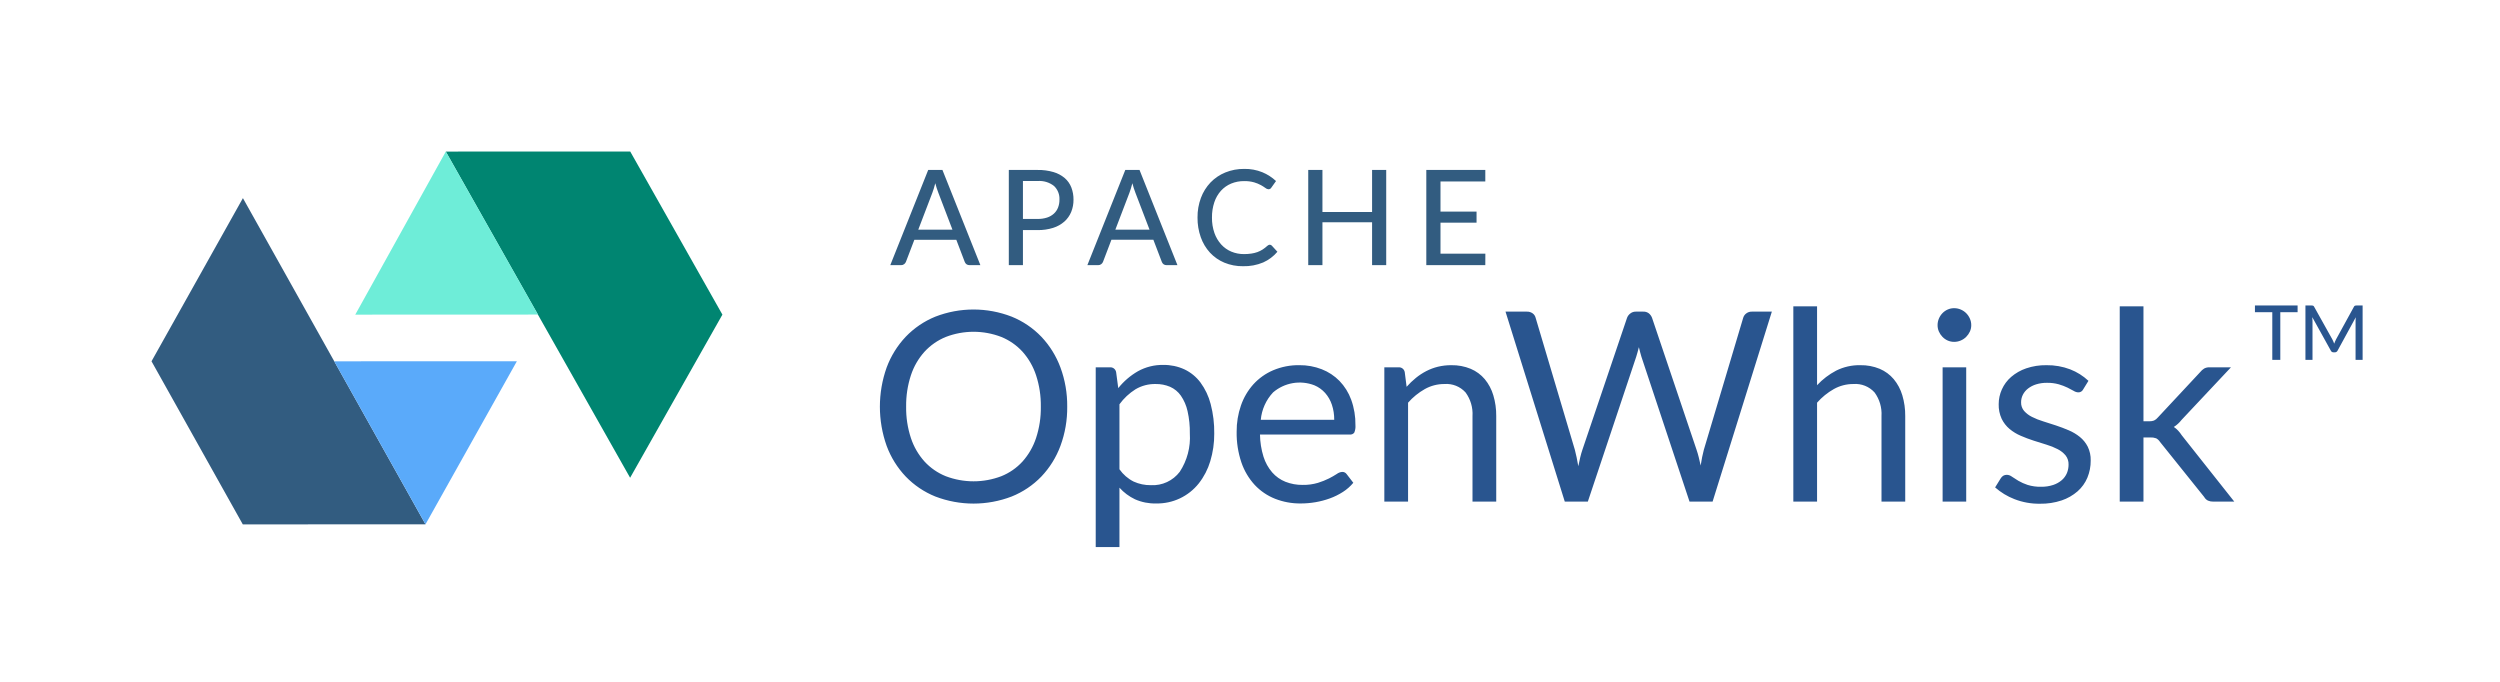
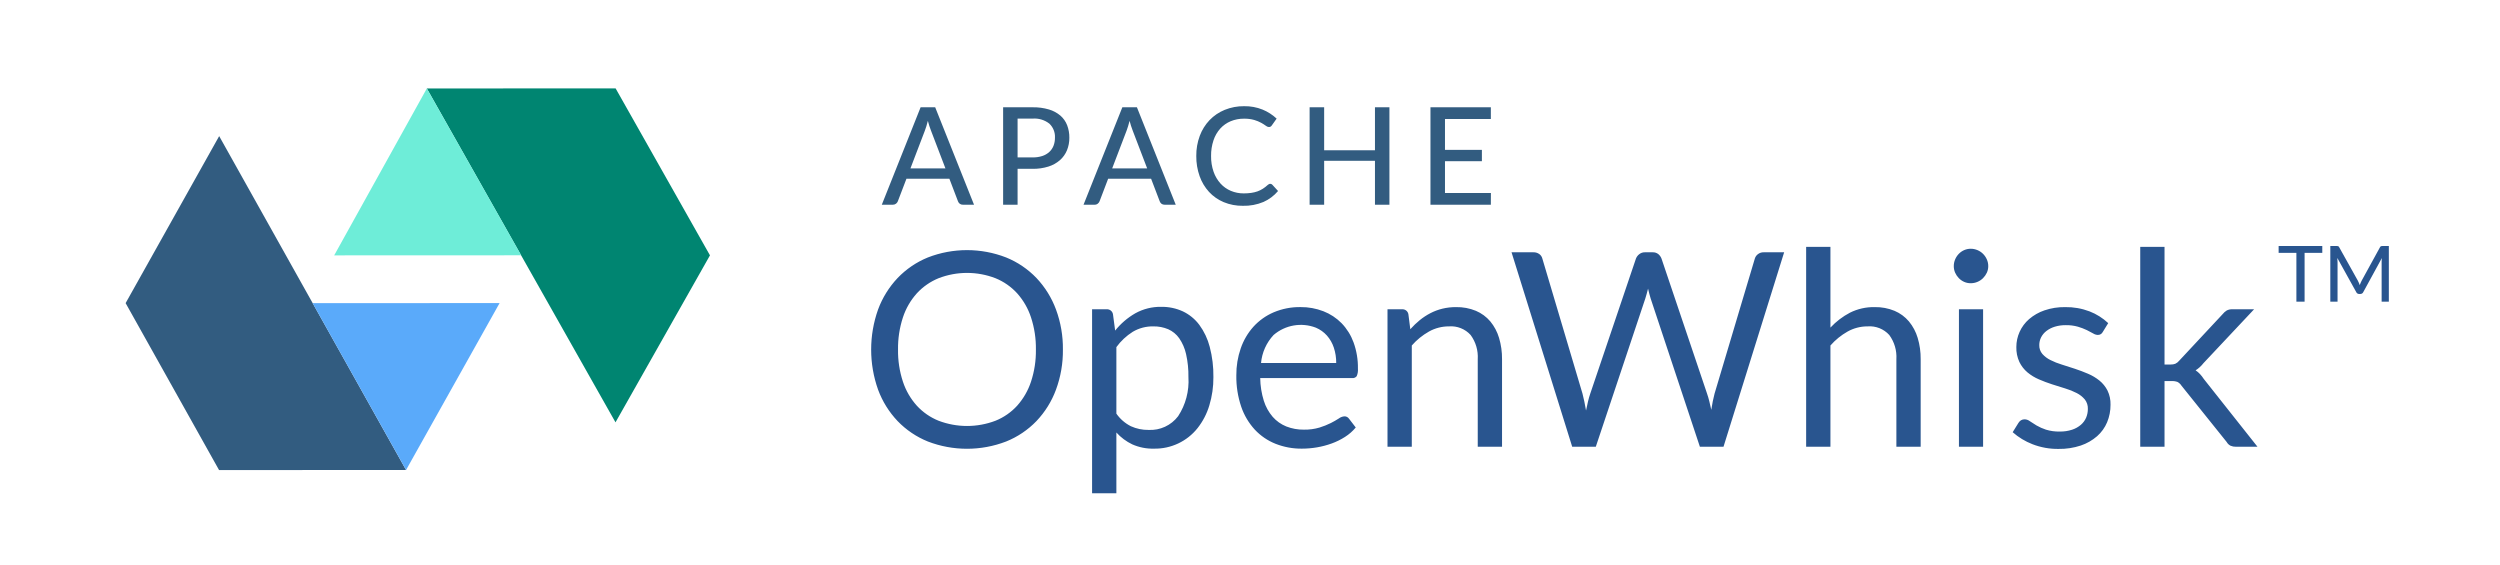
- <svg xmlns="http://www.w3.org/2000/svg" viewBox="-8.00 -8.00 132.00 36.00">
+ <svg xmlns="http://www.w3.org/2000/svg" viewBox="-6.48 -4.56 128.96 29.12">
  <defs>
    <style>.cls-3{fill:#325c80}.cls-5{isolation:isolate}.cls-6{fill:#29558f}</style>
  </defs>
  <g id="Symbols">
    <g id="Menu">
      <g id="apache-openwhisk">
        <g id="Group-23">
          <path id="Fill-1" fill="#008571" d="M25.276 0l-9.739.003 9.733 17.223 4.873-8.614L25.276 0z" />
          <path id="Fill-2" fill="#6eedd8" d="M15.538.003l-4.78 8.61 9.648-.004L15.538.003z" />
          <path id="Fill-3" d="M0 11.076l4.82 8.612 9.646-.004-9.64-17.223L0 11.076z" class="cls-3" />
          <path id="Fill-4" fill="#5aaafa" d="M9.646 11.077l4.82 8.608 4.825-8.611-9.645.003z" />
        </g>
        <g id="TM" class="cls-5">
          <g class="cls-5">
            <path d="M113.313 8.484h-.913V11h-.423V8.484h-.916v-.356h2.252zm3.433-.356V11h-.372V8.956l.003-.098c.002-.035.004-.07.008-.106l-.957 1.754a.162.162 0 0 1-.155.098h-.06a.157.157 0 0 1-.15-.098l-.975-1.76a2.015 2.015 0 0 1 .012.21V11h-.373V8.128h.315a.282.282 0 0 1 .087.01.12.12 0 0 1 .059.062l.96 1.72a1.947 1.947 0 0 1 .098.226 1.827 1.827 0 0 1 .098-.228l.942-1.718a.115.115 0 0 1 .058-.061.275.275 0 0 1 .086-.011z" class="cls-6" />
          </g>
        </g>
        <path id="OpenWhisk" d="M48.349 13.473a5.79 5.79 0 0 1-.357 2.068 4.737 4.737 0 0 1-1.008 1.62 4.505 4.505 0 0 1-1.565 1.054 5.623 5.623 0 0 1-4.035 0 4.513 4.513 0 0 1-1.561-1.053 4.737 4.737 0 0 1-1.008-1.62 6.171 6.171 0 0 1 0-4.138 4.775 4.775 0 0 1 1.008-1.624 4.53 4.53 0 0 1 1.561-1.06 5.574 5.574 0 0 1 4.035 0 4.522 4.522 0 0 1 1.565 1.06 4.775 4.775 0 0 1 1.008 1.624 5.79 5.79 0 0 1 .357 2.069zm-1.393 0a5.098 5.098 0 0 0-.252-1.66 3.509 3.509 0 0 0-.714-1.242 3.098 3.098 0 0 0-1.12-.78 4.075 4.075 0 0 0-2.933 0 3.132 3.132 0 0 0-1.123.78 3.48 3.48 0 0 0-.718 1.243 5.098 5.098 0 0 0-.252 1.659 5.066 5.066 0 0 0 .252 1.655 3.485 3.485 0 0 0 .718 1.24 3.095 3.095 0 0 0 1.123.776 4.125 4.125 0 0 0 2.933 0 3.062 3.062 0 0 0 1.12-.777 3.514 3.514 0 0 0 .714-1.239 5.066 5.066 0 0 0 .252-1.655zm4.151 3.304a2.013 2.013 0 0 0 .749.65 2.13 2.13 0 0 0 .91.19 1.795 1.795 0 0 0 1.526-.707 3.302 3.302 0 0 0 .532-2.016 5.03 5.03 0 0 0-.122-1.19 2.327 2.327 0 0 0-.354-.816 1.375 1.375 0 0 0-.567-.465 1.886 1.886 0 0 0-.763-.147 2.007 2.007 0 0 0-1.067.28 3.077 3.077 0 0 0-.844.79zm-.063-4.284a3.673 3.673 0 0 1 1.036-.89 2.66 2.66 0 0 1 1.344-.335 2.576 2.576 0 0 1 1.113.234 2.28 2.28 0 0 1 .847.693 3.323 3.323 0 0 1 .539 1.138 5.838 5.838 0 0 1 .189 1.56 4.893 4.893 0 0 1-.21 1.46 3.517 3.517 0 0 1-.606 1.17 2.801 2.801 0 0 1-2.25 1.06 2.59 2.59 0 0 1-1.117-.22 2.624 2.624 0 0 1-.822-.613v3.136h-1.253v-9.492h.749a.308.308 0 0 1 .329.259zm11.403 1.673a2.457 2.457 0 0 0-.123-.795 1.784 1.784 0 0 0-.357-.623 1.593 1.593 0 0 0-.57-.406 2.158 2.158 0 0 0-2.18.378 2.443 2.443 0 0 0-.648 1.446zm1.008 3.325a2.367 2.367 0 0 1-.553.486 3.443 3.443 0 0 1-.69.34 4.38 4.38 0 0 1-.759.2 4.639 4.639 0 0 1-.777.066 3.606 3.606 0 0 1-1.355-.249 2.973 2.973 0 0 1-1.07-.728 3.34 3.34 0 0 1-.704-1.186 4.825 4.825 0 0 1-.252-1.624 4.132 4.132 0 0 1 .227-1.386 3.267 3.267 0 0 1 .655-1.117 3.013 3.013 0 0 1 1.043-.742 3.424 3.424 0 0 1 1.386-.27 3.193 3.193 0 0 1 1.18.214 2.668 2.668 0 0 1 .937.616 2.822 2.822 0 0 1 .62.994 3.786 3.786 0 0 1 .224 1.348.813.813 0 0 1-.063.392.262.262 0 0 1-.238.098h-4.739a4.146 4.146 0 0 0 .185 1.169 2.348 2.348 0 0 0 .459.83 1.851 1.851 0 0 0 .7.496 2.404 2.404 0 0 0 .91.165 2.67 2.67 0 0 0 .808-.109 3.847 3.847 0 0 0 .585-.234 4.459 4.459 0 0 0 .41-.235.543.543 0 0 1 .283-.108.274.274 0 0 1 .238.119zm2.814-5.068a4.208 4.208 0 0 1 .49-.47 3.23 3.23 0 0 1 .55-.36 2.79 2.79 0 0 1 .615-.23 2.925 2.925 0 0 1 .704-.081 2.56 2.56 0 0 1 1.026.192 1.984 1.984 0 0 1 .742.546 2.411 2.411 0 0 1 .451.85 3.701 3.701 0 0 1 .154 1.1v4.515h-1.253V13.97a1.909 1.909 0 0 0-.367-1.25 1.365 1.365 0 0 0-1.117-.444 2.094 2.094 0 0 0-1.032.266 3.4 3.4 0 0 0-.886.72v5.223h-1.253v-7.091h.749a.308.308 0 0 1 .329.259zm19.285-3.97l-3.129 10.032h-1.218l-2.541-7.651q-.035-.112-.067-.238l-.066-.266q-.035.14-.07.266t-.07.238l-2.555 7.65H74.62l-3.129-10.03h1.127a.496.496 0 0 1 .304.09.404.404 0 0 1 .158.232l2.072 6.972q.049.189.095.406t.087.462q.049-.245.102-.466t.115-.402l2.359-6.972a.512.512 0 0 1 .165-.22.451.451 0 0 1 .297-.102h.392a.452.452 0 0 1 .294.09.56.56 0 0 1 .168.232l2.352 6.972q.063.182.115.392t.102.44q.035-.23.077-.44t.091-.392l2.079-6.972a.438.438 0 0 1 .157-.224.461.461 0 0 1 .298-.098zm2.387 3.886a3.763 3.763 0 0 1 1.008-.77 2.727 2.727 0 0 1 1.274-.287 2.56 2.56 0 0 1 1.026.192 1.984 1.984 0 0 1 .741.546 2.411 2.411 0 0 1 .452.85 3.701 3.701 0 0 1 .154 1.1v4.515h-1.253V13.97a1.909 1.909 0 0 0-.367-1.25 1.365 1.365 0 0 0-1.117-.444 2.094 2.094 0 0 0-1.032.266 3.4 3.4 0 0 0-.886.72v5.223h-1.253V8.174h1.253zm7.875-.945v7.09H94.57v-7.09zm.266-2.226a.793.793 0 0 1-.073.34.977.977 0 0 1-.196.28.9.9 0 0 1-.287.192.876.876 0 0 1-.347.07.826.826 0 0 1-.34-.07.88.88 0 0 1-.276-.193.955.955 0 0 1-.189-.28.826.826 0 0 1-.07-.34.876.876 0 0 1 .07-.346.93.93 0 0 1 .189-.287.88.88 0 0 1 .277-.192.826.826 0 0 1 .339-.07.876.876 0 0 1 .346.07.9.9 0 0 1 .288.192.95.95 0 0 1 .196.287.84.84 0 0 1 .073.347zm5.908 3.395a.276.276 0 0 1-.259.154.487.487 0 0 1-.238-.077q-.133-.077-.325-.172a3.057 3.057 0 0 0-.459-.175 2.187 2.187 0 0 0-.63-.08 1.86 1.86 0 0 0-.567.08 1.362 1.362 0 0 0-.43.22.975.975 0 0 0-.273.326.874.874 0 0 0-.095.403.67.67 0 0 0 .158.455 1.369 1.369 0 0 0 .416.315 3.63 3.63 0 0 0 .588.234q.329.102.676.217t.675.256a2.451 2.451 0 0 1 .588.35 1.6 1.6 0 0 1 .417.514 1.575 1.575 0 0 1 .157.732 2.316 2.316 0 0 1-.175.906 1.978 1.978 0 0 1-.518.721 2.498 2.498 0 0 1-.84.48 3.451 3.451 0 0 1-1.148.175 3.58 3.58 0 0 1-1.344-.242 3.405 3.405 0 0 1-1.022-.62l.294-.475a.427.427 0 0 1 .133-.14.359.359 0 0 1 .196-.05.47.47 0 0 1 .266.099q.14.098.34.217a2.583 2.583 0 0 0 .486.217 2.234 2.234 0 0 0 .714.098 1.948 1.948 0 0 0 .637-.095 1.338 1.338 0 0 0 .455-.255 1.012 1.012 0 0 0 .27-.371 1.153 1.153 0 0 0 .087-.448.743.743 0 0 0-.157-.487 1.33 1.33 0 0 0-.417-.329 3.394 3.394 0 0 0-.592-.238q-.332-.101-.679-.213t-.679-.256a2.387 2.387 0 0 1-.591-.36 1.633 1.633 0 0 1-.417-.536 1.732 1.732 0 0 1-.157-.773 1.887 1.887 0 0 1 .168-.78 1.914 1.914 0 0 1 .49-.659 2.413 2.413 0 0 1 .791-.451 3.165 3.165 0 0 1 1.071-.168 3.387 3.387 0 0 1 1.256.22 2.974 2.974 0 0 1 .963.606zm3.185-4.39v6.07h.322a.624.624 0 0 0 .235-.039.57.57 0 0 0 .199-.157l2.24-2.401a.84.84 0 0 1 .206-.186.552.552 0 0 1 .291-.066h1.127l-2.611 2.779a1.578 1.578 0 0 1-.406.37 1.29 1.29 0 0 1 .227.193 1.792 1.792 0 0 1 .193.249l2.772 3.5h-1.113a.664.664 0 0 1-.277-.053.462.462 0 0 1-.199-.192l-2.331-2.905a.555.555 0 0 0-.206-.193.803.803 0 0 0-.312-.045h-.357v3.388h-1.253V8.174z" class="cls-6" />
        <path id="APACHE" d="M42.29 4.128l-.745-1.95a4.346 4.346 0 0 1-.162-.504q-.038.15-.078.28t-.079.231l-.742 1.942zM43.764 6h-.575a.255.255 0 0 1-.16-.049.275.275 0 0 1-.092-.126l-.444-1.165h-2.215l-.445 1.165a.284.284 0 0 1-.091.12.247.247 0 0 1-.161.055h-.574L41.009.974h.752zm3.023-2.44a1.543 1.543 0 0 0 .5-.073.994.994 0 0 0 .36-.208.864.864 0 0 0 .219-.322 1.126 1.126 0 0 0 .073-.415.931.931 0 0 0-.285-.721 1.243 1.243 0 0 0-.867-.263h-.776V3.56zm0-2.586a2.817 2.817 0 0 1 .84.112 1.626 1.626 0 0 1 .592.317 1.256 1.256 0 0 1 .348.495 1.752 1.752 0 0 1 .114.644 1.68 1.68 0 0 1-.122.65 1.39 1.39 0 0 1-.361.508 1.65 1.65 0 0 1-.593.331 2.606 2.606 0 0 1-.817.118h-.777V6h-.746V.974zm5.909 3.154l-.746-1.95a4.345 4.345 0 0 1-.161-.504q-.038.15-.079.28t-.078.231l-.742 1.942zM54.169 6h-.574a.255.255 0 0 1-.161-.049.275.275 0 0 1-.091-.126l-.445-1.166h-2.215l-.444 1.166a.284.284 0 0 1-.091.12.247.247 0 0 1-.162.055h-.573L51.415.974h.752zm4.875-1.078a.143.143 0 0 1 .109.049l.294.322a2.1 2.1 0 0 1-.75.564 2.582 2.582 0 0 1-1.067.199 2.494 2.494 0 0 1-.988-.189 2.178 2.178 0 0 1-.756-.528 2.377 2.377 0 0 1-.485-.812 3.027 3.027 0 0 1-.172-1.04 2.894 2.894 0 0 1 .18-1.04 2.387 2.387 0 0 1 .506-.812 2.28 2.28 0 0 1 .78-.528 2.58 2.58 0 0 1 1.002-.189 2.439 2.439 0 0 1 .952.175 2.398 2.398 0 0 1 .725.466l-.246.346a.21.21 0 0 1-.06.063.17.17 0 0 1-.097.025.276.276 0 0 1-.156-.067 2.288 2.288 0 0 0-.234-.149 1.848 1.848 0 0 0-.359-.148 1.815 1.815 0 0 0-.532-.067 1.75 1.75 0 0 0-.686.131 1.518 1.518 0 0 0-.537.378 1.715 1.715 0 0 0-.35.606 2.467 2.467 0 0 0-.125.81 2.383 2.383 0 0 0 .13.816 1.786 1.786 0 0 0 .357.605 1.513 1.513 0 0 0 .535.378 1.698 1.698 0 0 0 .665.13 2.622 2.622 0 0 0 .39-.027 1.674 1.674 0 0 0 .32-.078 1.396 1.396 0 0 0 .274-.135 1.838 1.838 0 0 0 .255-.198.281.281 0 0 1 .06-.04.147.147 0 0 1 .066-.016zM65.192.974V6h-.746V3.736h-2.621V6h-.75V.974h.75v2.219h2.621V.974zm5.235 4.42L70.424 6h-3.115V.974h3.115v.606h-2.366v1.592h1.904v.585h-1.904v1.637z" class="cls-3" />
      </g>
    </g>
  </g>
</svg>
